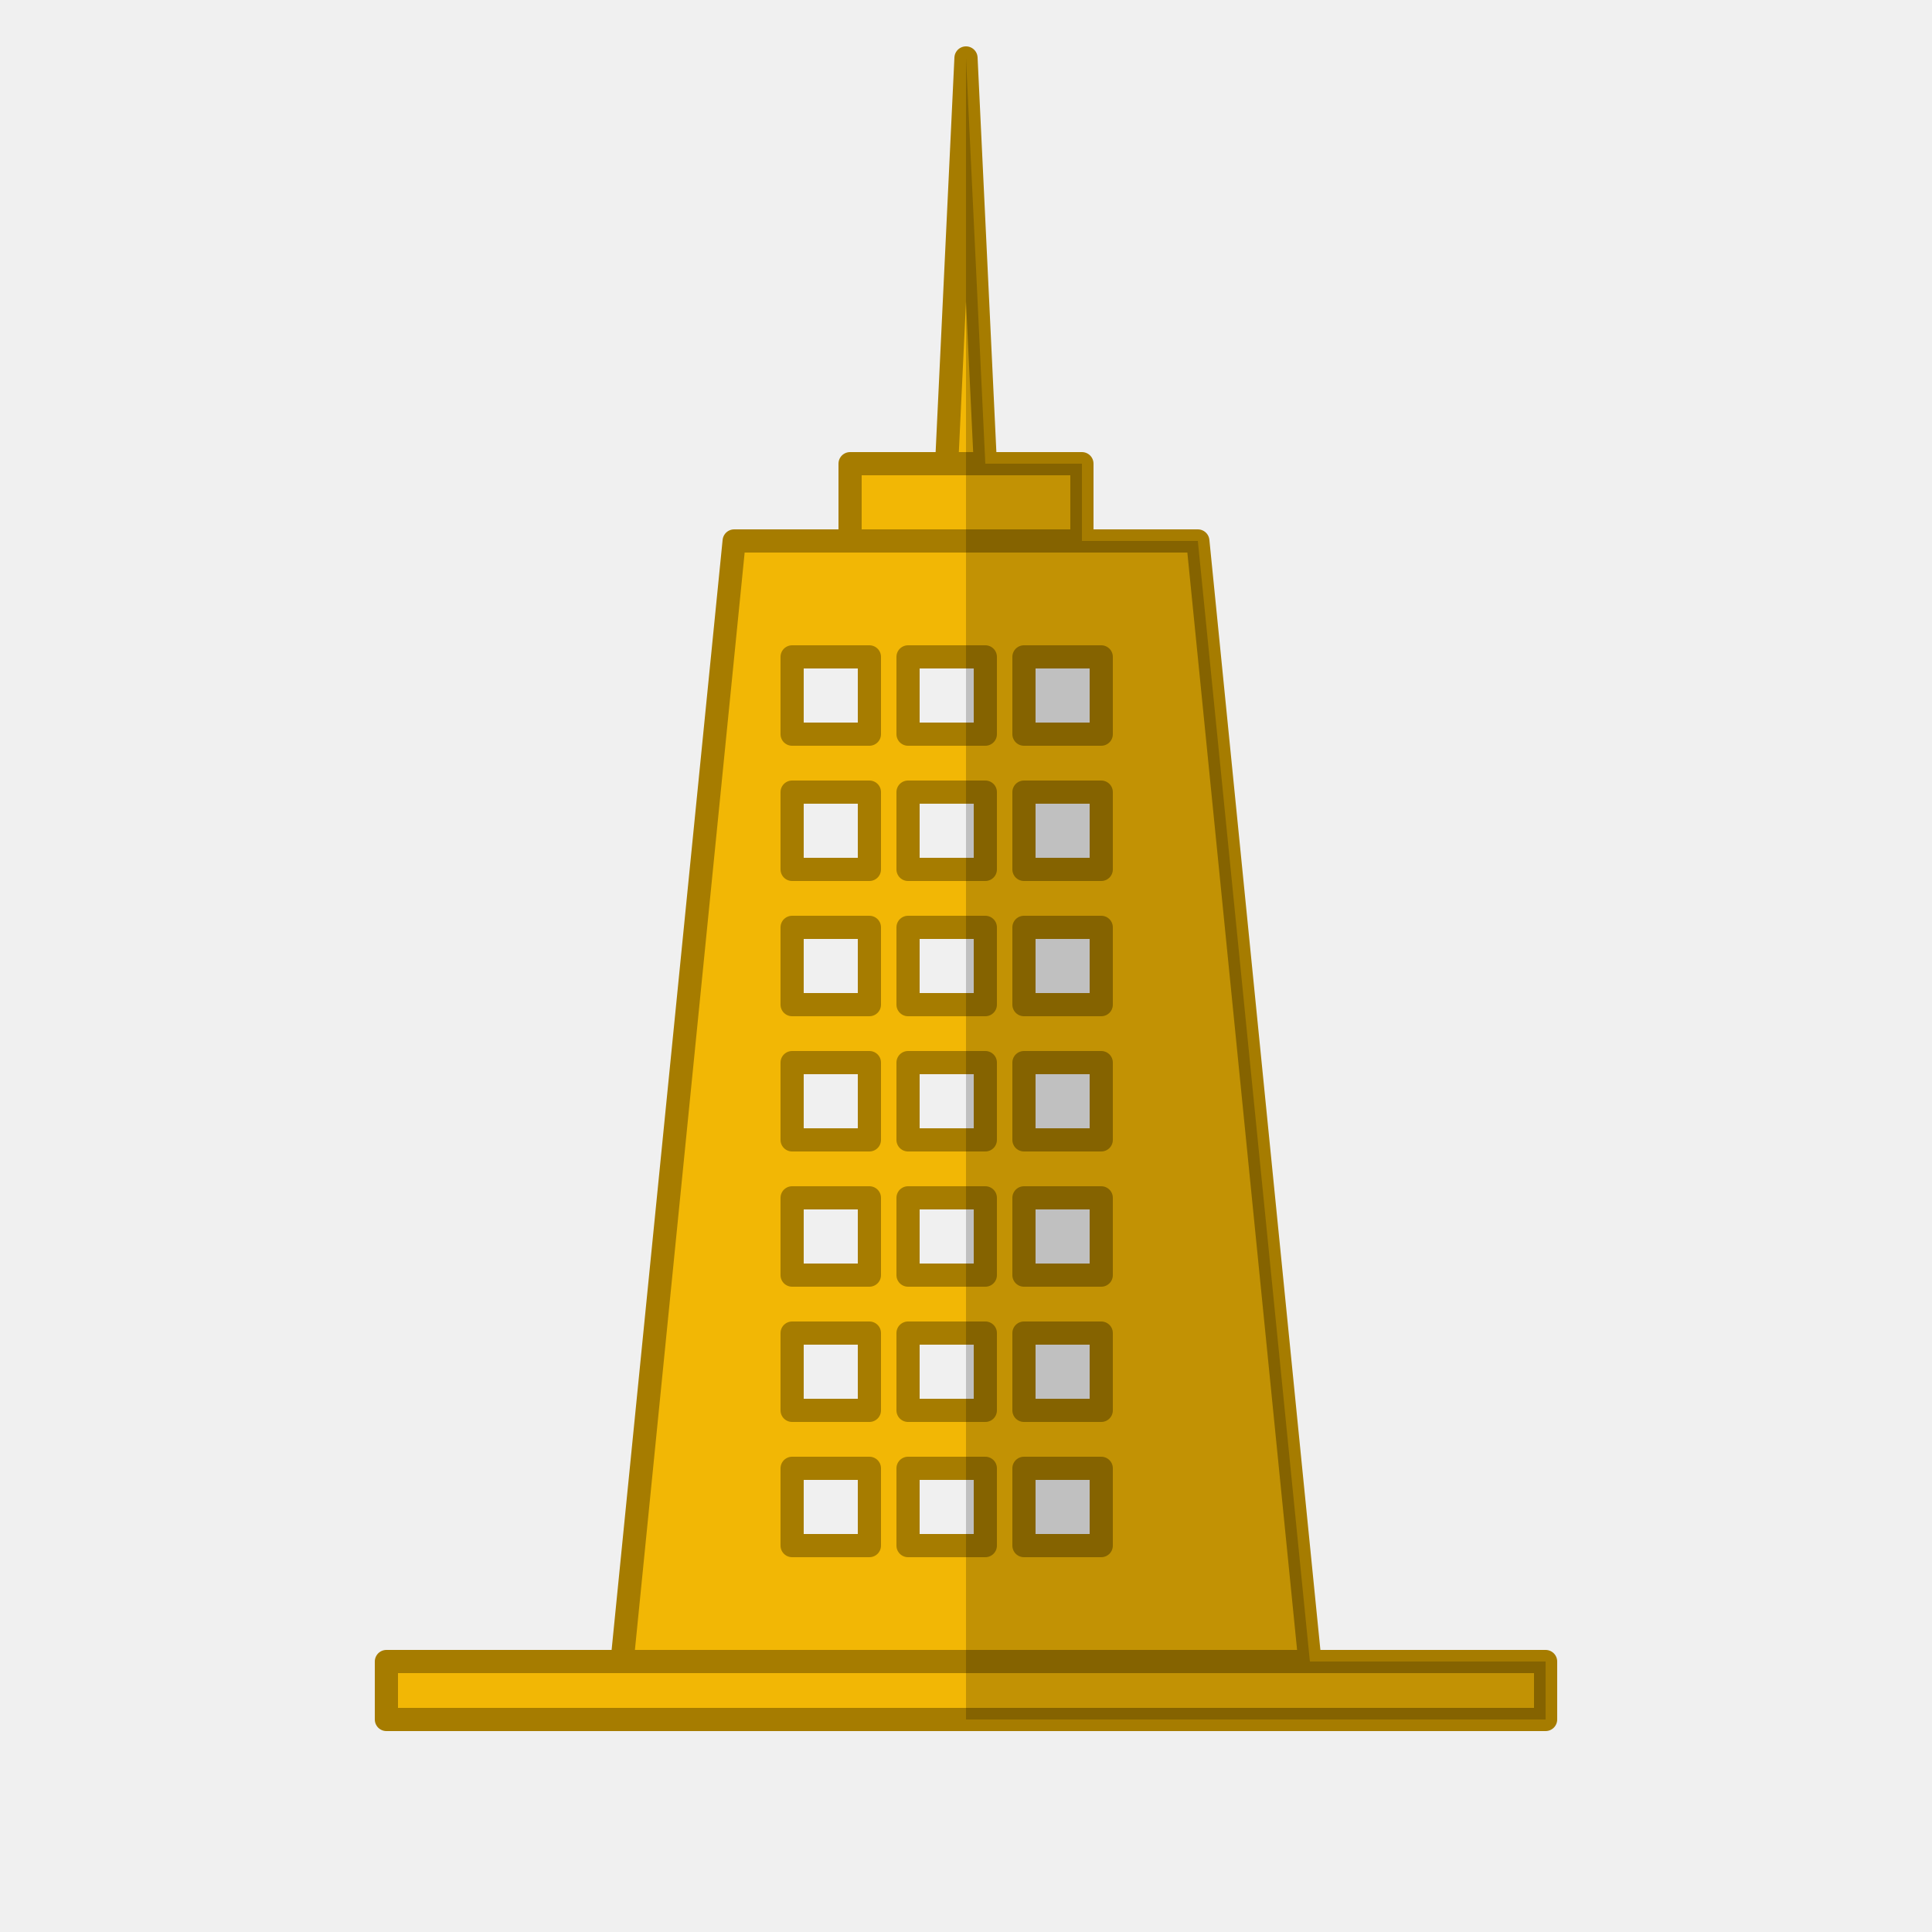
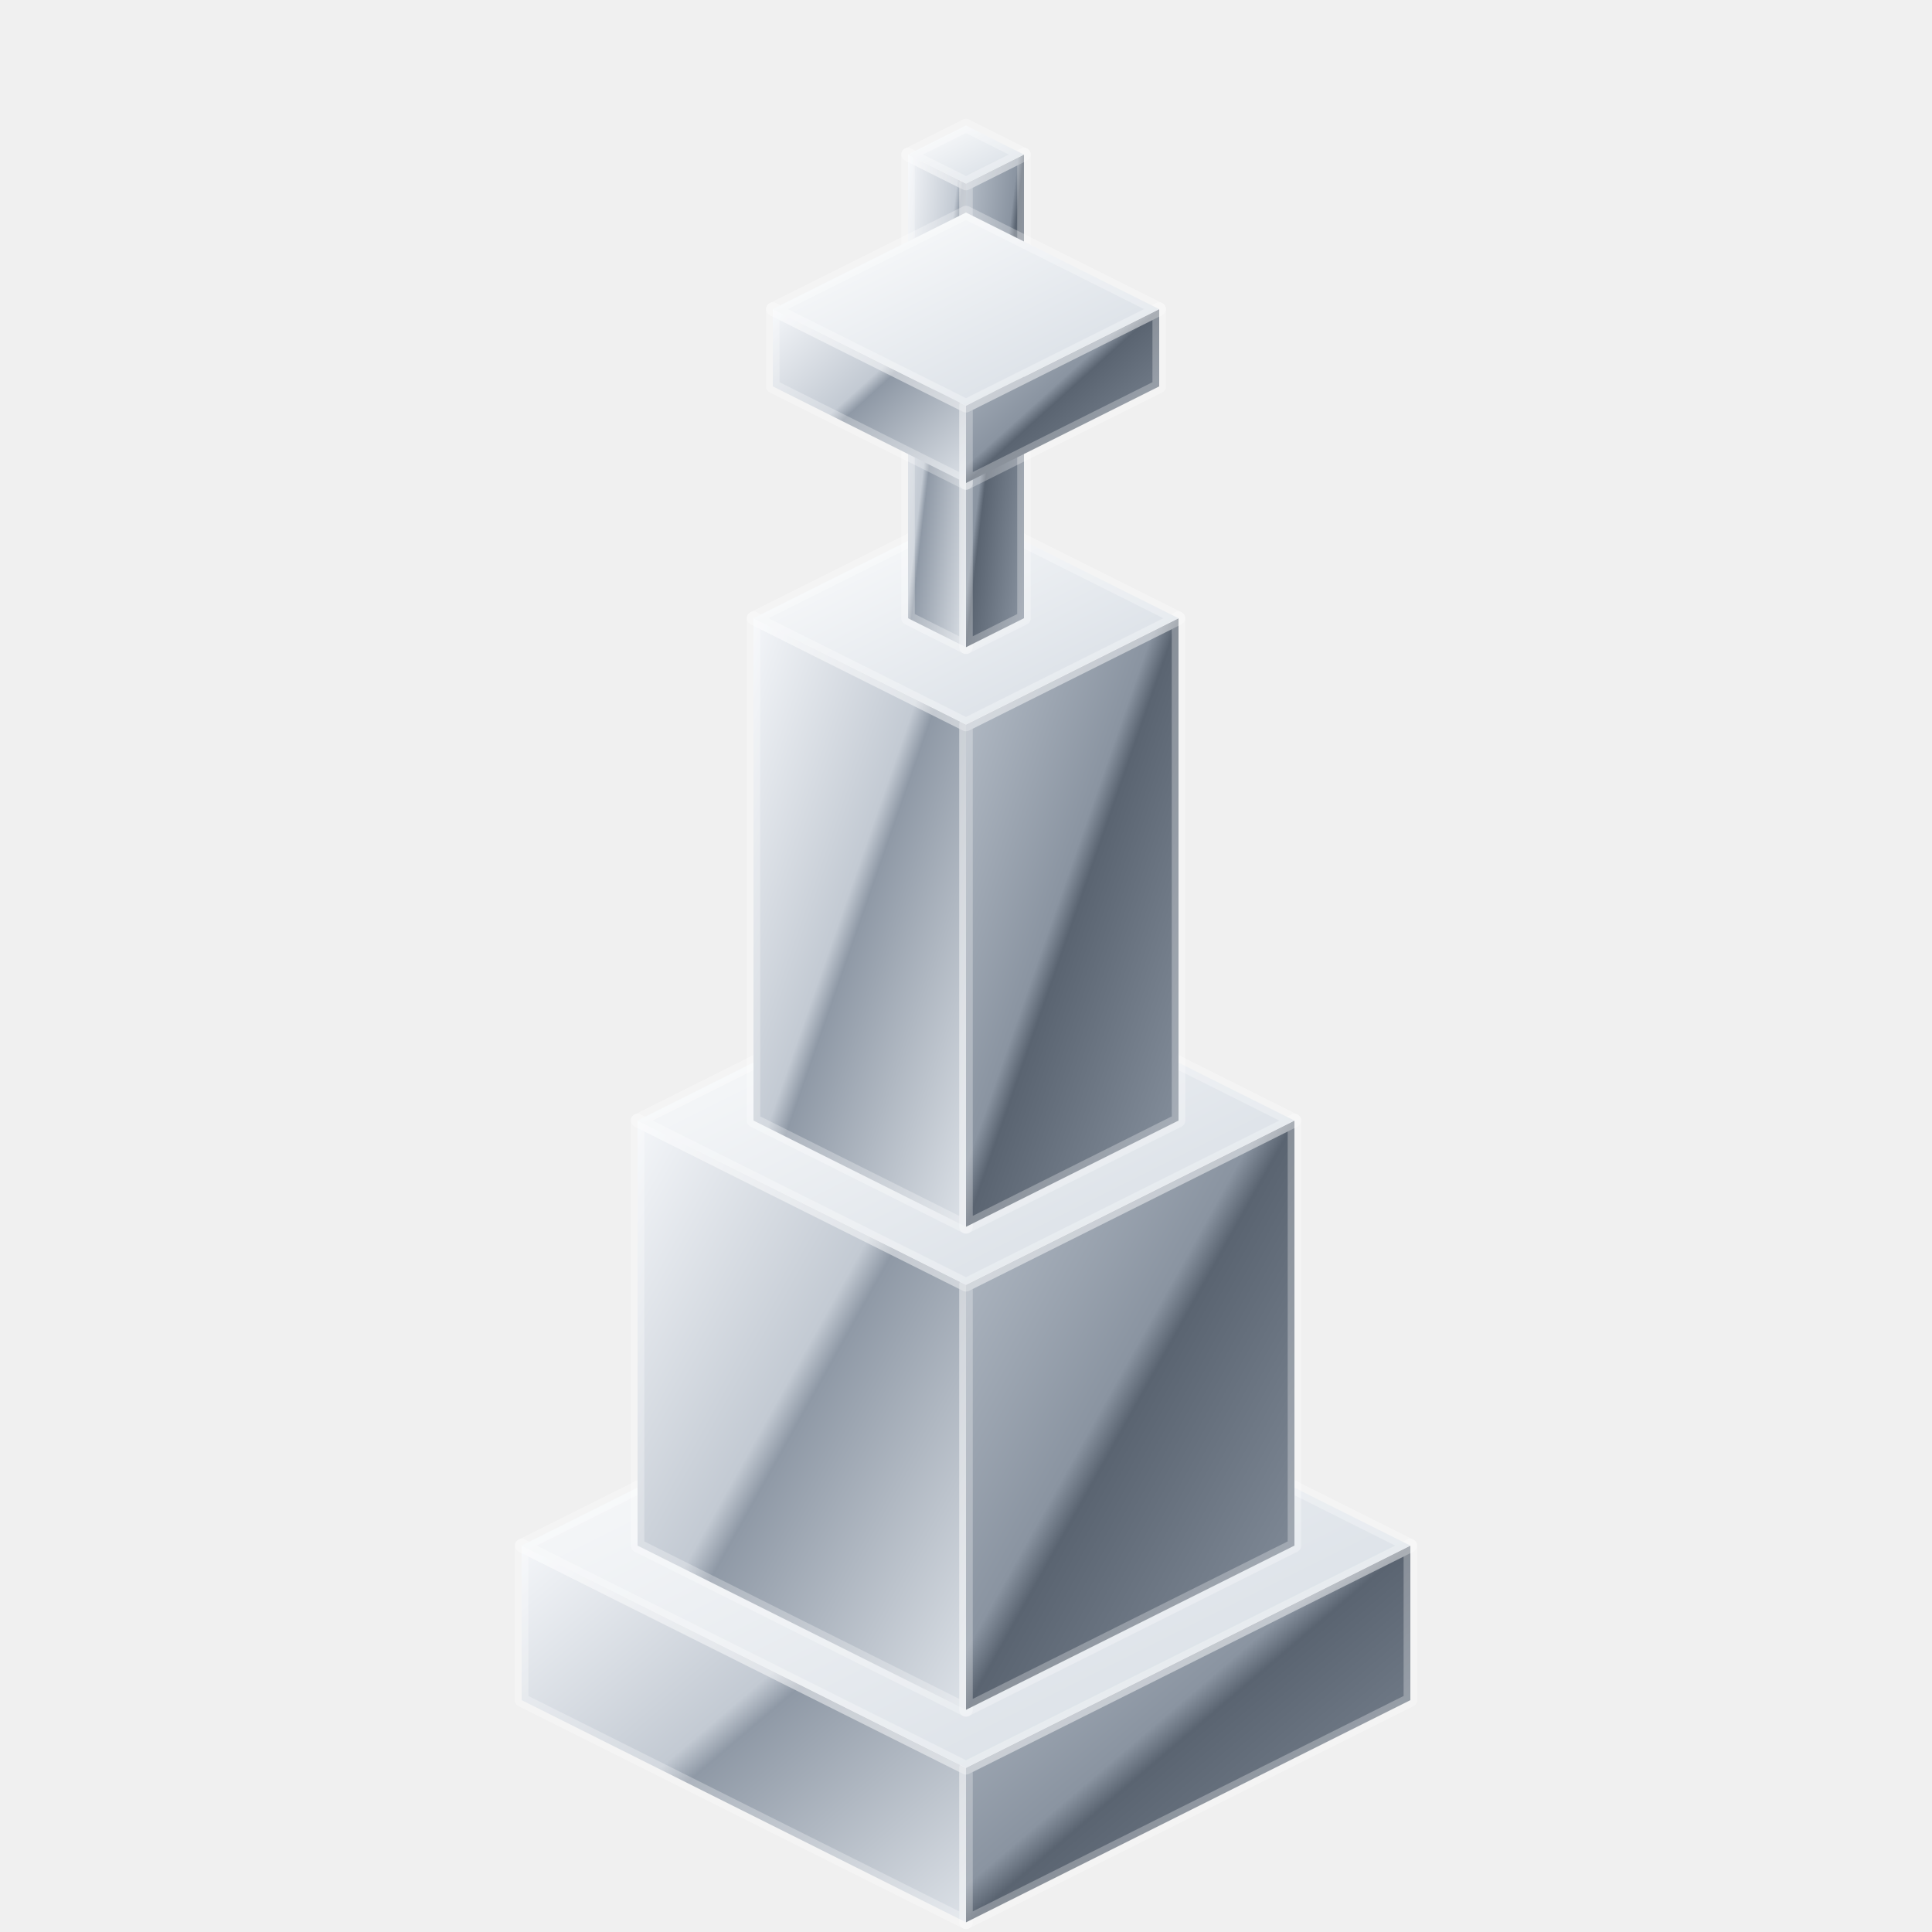
- <svg xmlns="http://www.w3.org/2000/svg" viewBox="0 0 100 100" fill-rule="evenodd">
-   <clipPath id="c">
-     <path d="M32 88L38 28H62L68 88zM41 34h4v4h-4zM41 41h4v4h-4zM41 48h4v4h-4zM41 55h4v4h-4zM41 62h4v4h-4zM41 69h4v4h-4zM41 76h4v4h-4zM47 34h4v4h-4zM47 41h4v4h-4zM47 48h4v4h-4zM47 55h4v4h-4zM47 62h4v4h-4zM47 69h4v4h-4zM47 76h4v4h-4zM53 34h4v4h-4zM53 41h4v4h-4zM53 48h4v4h-4zM53 55h4v4h-4zM53 62h4v4h-4zM53 69h4v4h-4zM53 76h4v4h-4z" />
-     <path d="M44 24h12v4H44z" />
-     <path d="M49 24L50 3l1 21z" />
-     <path d="M20 86h60v3H20z" />
-   </clipPath>
-   <g fill="#f2b705" stroke="#a67c00" stroke-width="1.2" stroke-linejoin="round">
-     <path d="M32 88L38 28H62L68 88zM41 34h4v4h-4zM41 41h4v4h-4zM41 48h4v4h-4zM41 55h4v4h-4zM41 62h4v4h-4zM41 69h4v4h-4zM41 76h4v4h-4zM47 34h4v4h-4zM47 41h4v4h-4zM47 48h4v4h-4zM47 55h4v4h-4zM47 62h4v4h-4zM47 69h4v4h-4zM47 76h4v4h-4zM53 34h4v4h-4zM53 41h4v4h-4zM53 48h4v4h-4zM53 55h4v4h-4zM53 62h4v4h-4zM53 69h4v4h-4zM53 76h4v4h-4z" />
-     <path d="M44 24h12v4H44z" />
-     <path d="M49 24L50 3l1 21z" />
-     <path d="M20 86h60v3H20z" />
+ <svg xmlns="http://www.w3.org/2000/svg" viewBox="0 0 100 100">
+   <defs>
+     <linearGradient id="gt" x1="0" y1="0" x2="1" y2="1">
+       <stop offset="0" stop-color="#ffffff" />
+       <stop offset="1" stop-color="#d3dae2" />
+     </linearGradient>
+     <linearGradient id="gl" x1="0" y1="0" x2="1" y2="1">
+       <stop offset="0" stop-color="#f4f6f9" />
+       <stop offset="0.45" stop-color="#c3cad3" />
+       <stop offset="0.5" stop-color="#8f99a6" />
+       <stop offset="1" stop-color="#dde2e8" />
+     </linearGradient>
+     <linearGradient id="gr" x1="0" y1="0" x2="1" y2="1">
+       <stop offset="0" stop-color="#b8c0ca" />
+       <stop offset="0.45" stop-color="#8a94a1" />
+       <stop offset="0.5" stop-color="#5a6471" />
+       <stop offset="1" stop-color="#8c96a3" />
+     </linearGradient>
+     <radialGradient id="go" cx=".35" cy=".3" r=".8">
+       <stop offset="0" stop-color="#ffffff" />
+       <stop offset="0.45" stop-color="#b9c1cb" />
+       <stop offset="1" stop-color="#566170" />
+     </radialGradient>
+   </defs>
+   <g stroke="#fff" stroke-opacity=".28" stroke-width=".7" stroke-linejoin="round">
+     <polygon points="27.00,80.00 50.00,91.50 50.00,99.50 27.00,88.00" fill="url(#gl)" />
+     <polygon points="50.00,91.50 73.00,80.00 73.00,88.00 50.00,99.50" fill="url(#gr)" />
+     <polygon points="27.00,80.00 50.00,68.50 73.00,80.00 50.00,91.50" fill="url(#gt)" />
+     <polygon points="33.00,58.00 50.00,66.50 50.00,88.50 33.00,80.00" fill="url(#gl)" />
+     <polygon points="50.00,66.50 67.00,58.00 67.00,80.00 50.00,88.50" fill="url(#gr)" />
+     <polygon points="33.00,58.00 50.00,49.50 67.00,58.00 50.00,66.50" fill="url(#gt)" />
+     <polygon points="39.00,32.00 50.00,37.50 50.00,63.50 39.00,58.00" fill="url(#gl)" />
+     <polygon points="50.00,37.50 61.00,32.00 61.00,58.00 50.00,63.50" fill="url(#gr)" />
+     <polygon points="39.00,32.00 50.00,26.50 61.00,32.00 50.00,37.50" fill="url(#gt)" />
+     <polygon points="47.00,8.00 50.00,9.50 50.00,33.50 47.00,32.00" fill="url(#gl)" />
+     <polygon points="50.00,9.50 53.00,8.00 53.00,32.00 50.00,33.50" fill="url(#gr)" />
+     <polygon points="47.00,8.00 50.00,6.50 53.00,8.00 50.00,9.50" fill="url(#gt)" />
+     <polygon points="40.00,16.00 50.00,21.00 50.00,25.00 40.00,20.00" fill="url(#gl)" />
+     <polygon points="50.00,21.00 60.00,16.00 60.00,20.00 50.00,25.00" fill="url(#gr)" />
+     <polygon points="40.00,16.00 50.00,11.00 60.00,16.00 50.00,21.00" fill="url(#gt)" />
  </g>
-   <rect x="50" y="0" width="50" height="100" fill="#000" fill-opacity=".2" clip-path="url(#c)" />
</svg>
